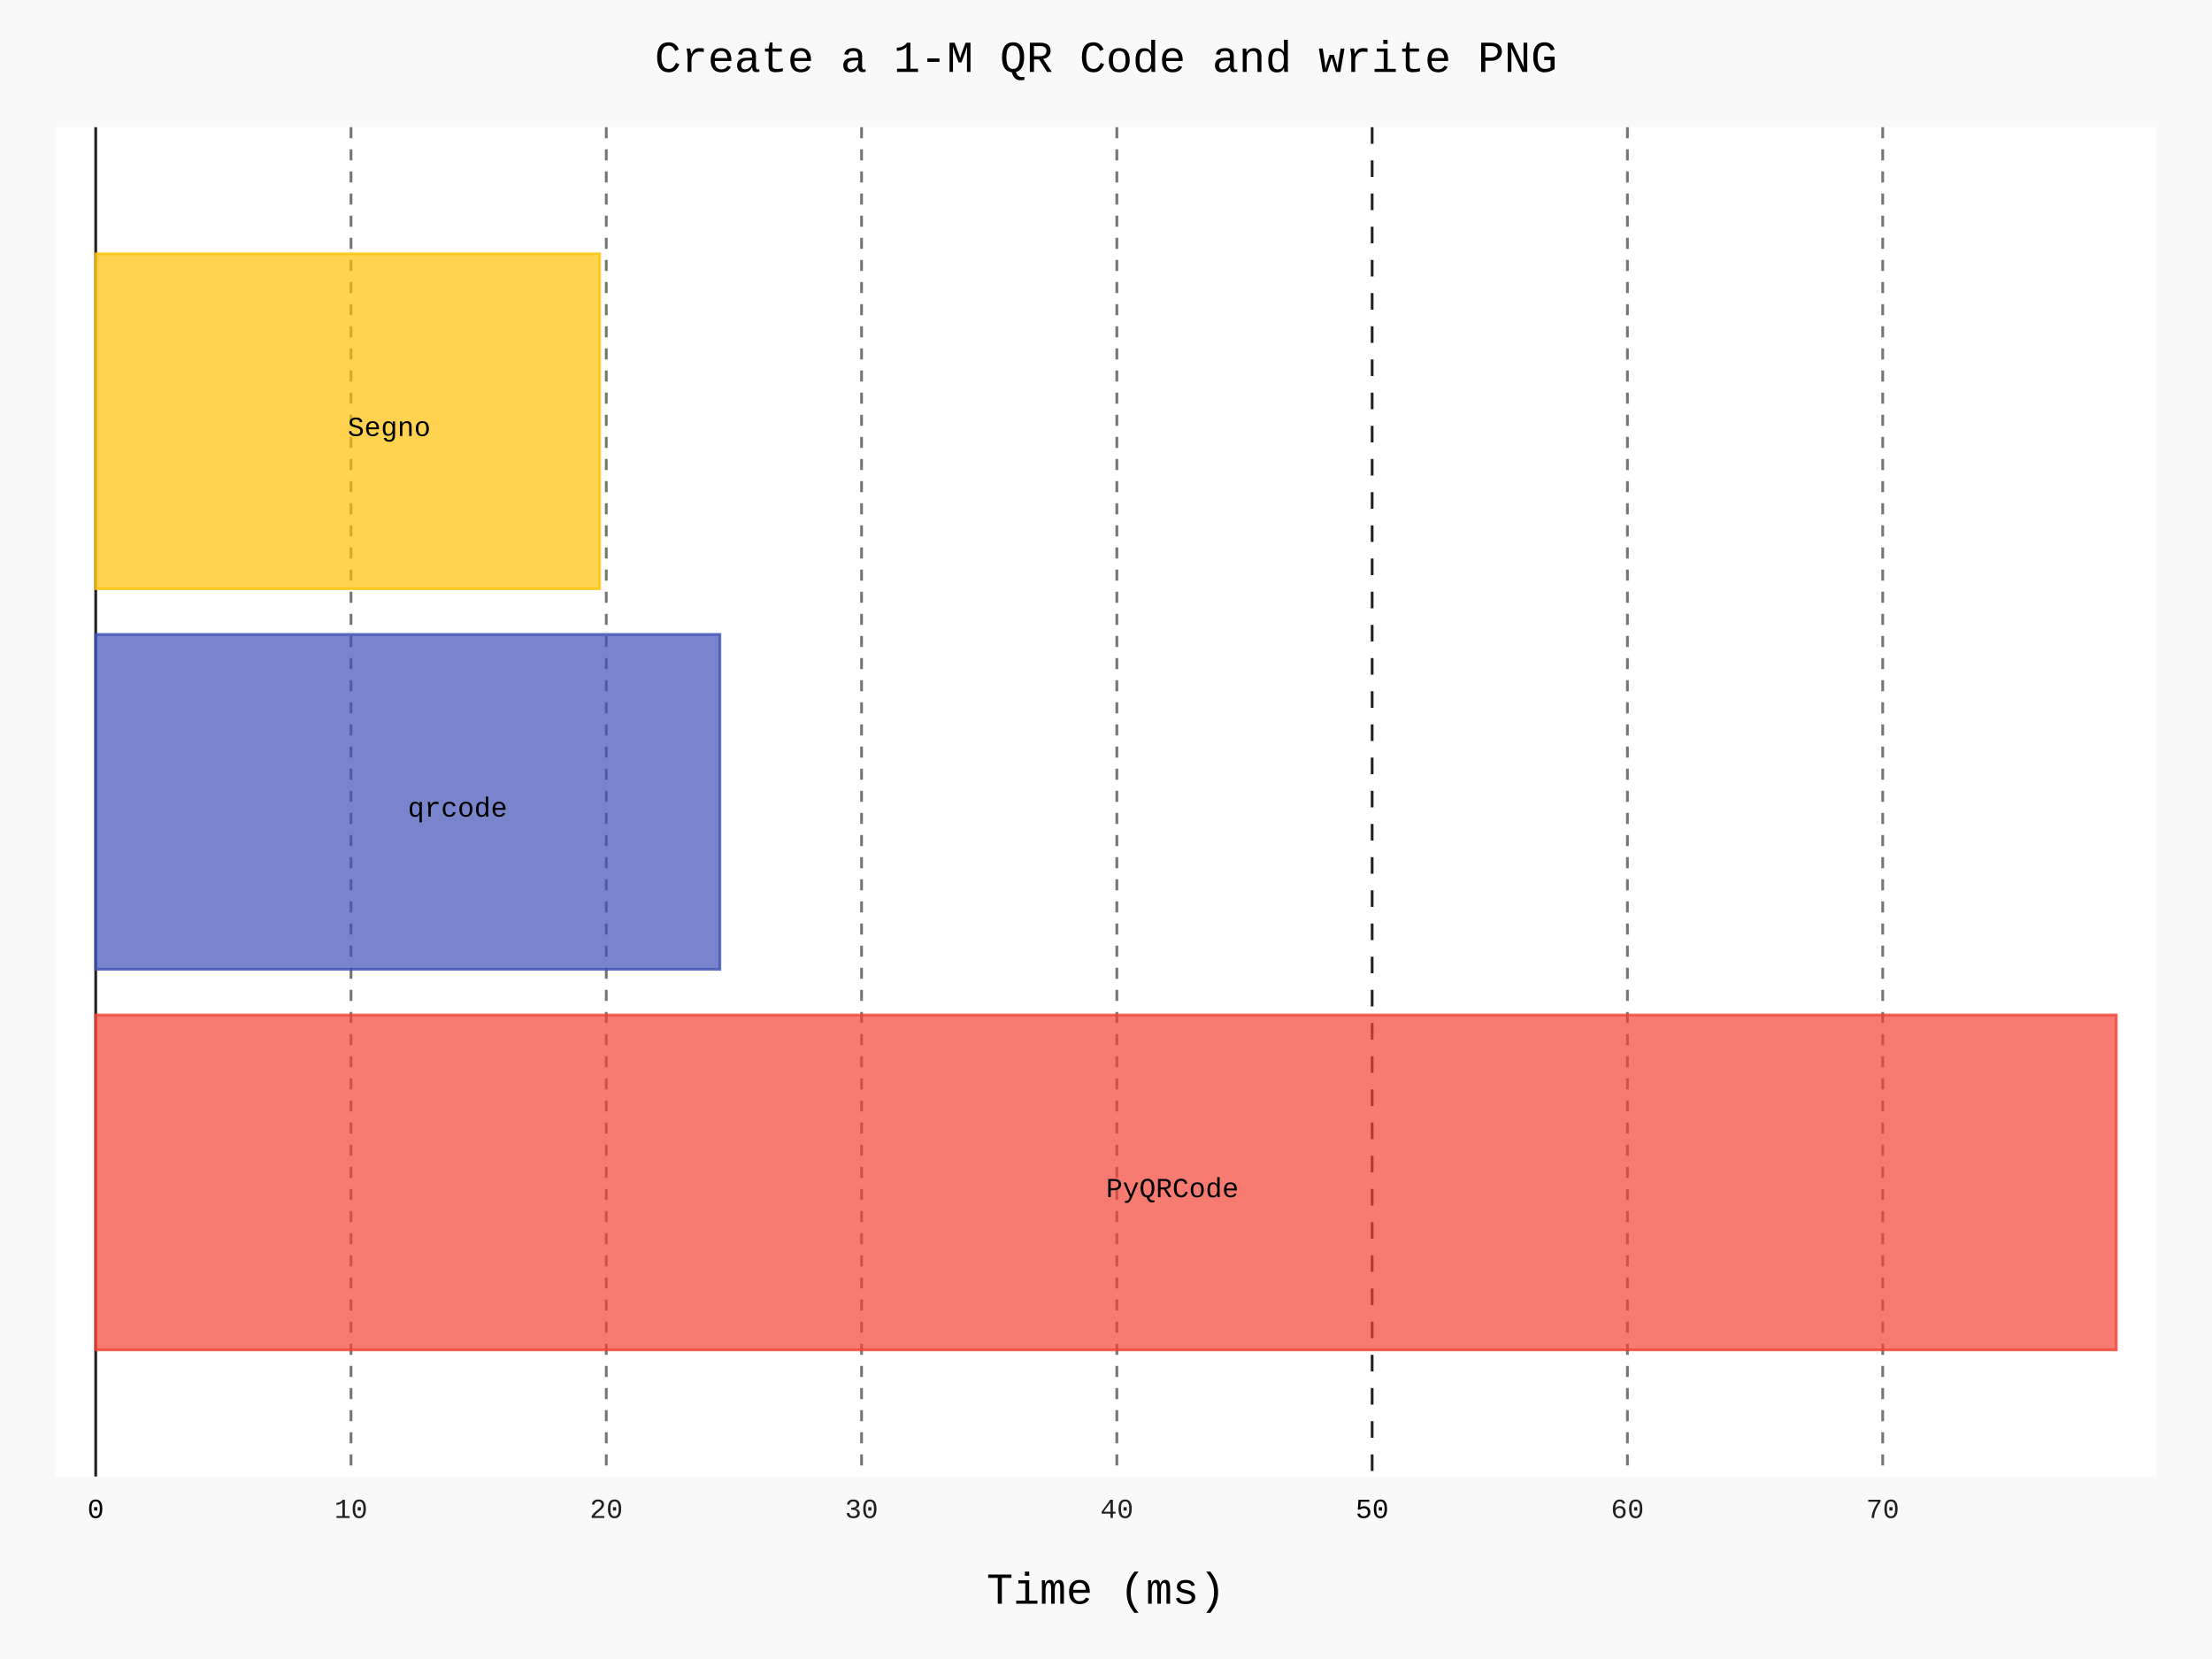
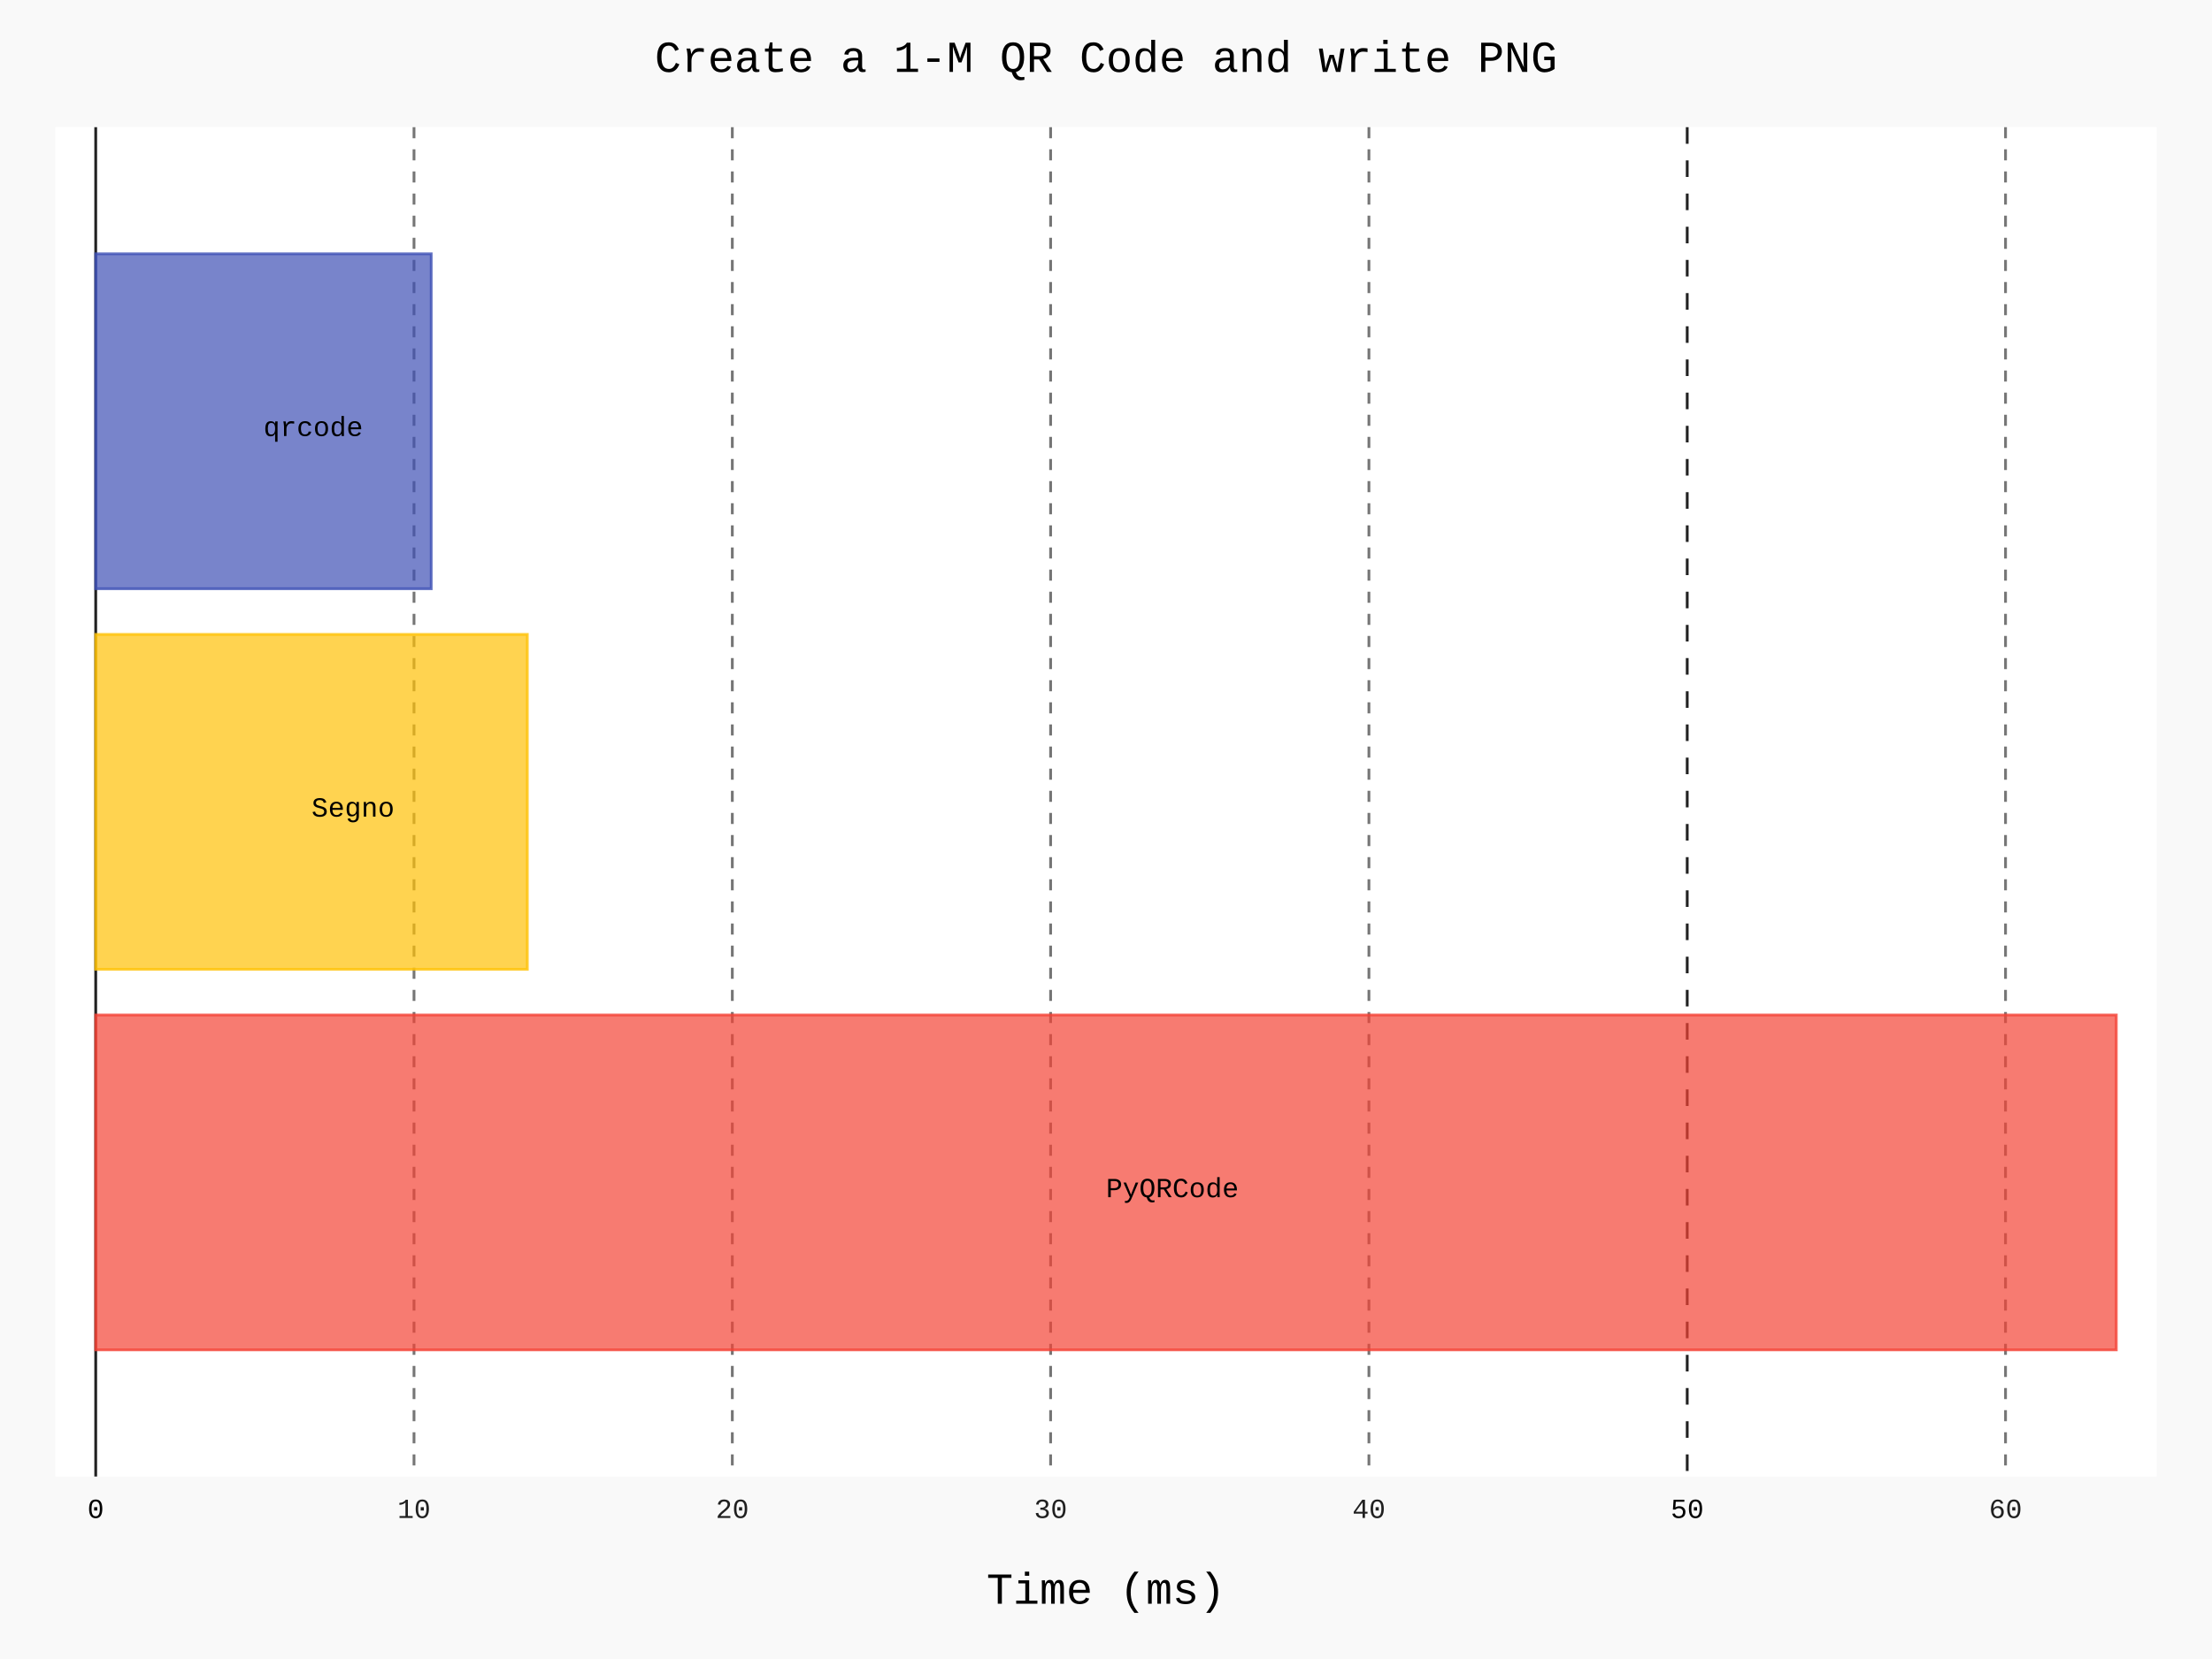
- <svg xmlns="http://www.w3.org/2000/svg" class="pygal-chart" id="chart-87f40422-59a4-4cff-a1a1-9a2aff014d95" viewBox="0 0 800 600">
+ <svg xmlns="http://www.w3.org/2000/svg" class="pygal-chart" id="chart-c91a49ad-cbb4-46b3-8c0f-64f6b9accbf8" viewBox="0 0 800 600">
  <defs>
-     <style type="text/css">#chart-87f40422-59a4-4cff-a1a1-9a2aff014d95{-webkit-user-select:none;-webkit-font-smoothing:antialiased;font-family:Consolas,"Liberation Mono",Menlo,Courier,monospace}#chart-87f40422-59a4-4cff-a1a1-9a2aff014d95 .title{font-family:Consolas,"Liberation Mono",Menlo,Courier,monospace;font-size:16px}#chart-87f40422-59a4-4cff-a1a1-9a2aff014d95 .legends .legend text{font-family:Consolas,"Liberation Mono",Menlo,Courier,monospace;font-size:14px}#chart-87f40422-59a4-4cff-a1a1-9a2aff014d95 .axis text{font-family:Consolas,"Liberation Mono",Menlo,Courier,monospace;font-size:10px}#chart-87f40422-59a4-4cff-a1a1-9a2aff014d95 .axis text.major{font-family:Consolas,"Liberation Mono",Menlo,Courier,monospace;font-size:10px}#chart-87f40422-59a4-4cff-a1a1-9a2aff014d95 .text-overlay text.value{font-family:Consolas,"Liberation Mono",Menlo,Courier,monospace;font-size:16px}#chart-87f40422-59a4-4cff-a1a1-9a2aff014d95 .text-overlay text.label{font-family:Consolas,"Liberation Mono",Menlo,Courier,monospace;font-size:10px}#chart-87f40422-59a4-4cff-a1a1-9a2aff014d95 .tooltip{font-family:Consolas,"Liberation Mono",Menlo,Courier,monospace;font-size:14px}#chart-87f40422-59a4-4cff-a1a1-9a2aff014d95 text.no_data{font-family:Consolas,"Liberation Mono",Menlo,Courier,monospace;font-size:64px}
- #chart-87f40422-59a4-4cff-a1a1-9a2aff014d95{background-color:rgba(249,249,249,1)}#chart-87f40422-59a4-4cff-a1a1-9a2aff014d95 path,#chart-87f40422-59a4-4cff-a1a1-9a2aff014d95 line,#chart-87f40422-59a4-4cff-a1a1-9a2aff014d95 rect,#chart-87f40422-59a4-4cff-a1a1-9a2aff014d95 circle{-webkit-transition:150ms;-moz-transition:150ms;transition:150ms}#chart-87f40422-59a4-4cff-a1a1-9a2aff014d95 .graph &gt; .background{fill:rgba(249,249,249,1)}#chart-87f40422-59a4-4cff-a1a1-9a2aff014d95 .plot &gt; .background{fill:rgba(255,255,255,1)}#chart-87f40422-59a4-4cff-a1a1-9a2aff014d95 .graph{fill:rgba(0,0,0,.87)}#chart-87f40422-59a4-4cff-a1a1-9a2aff014d95 text.no_data{fill:rgba(0,0,0,1)}#chart-87f40422-59a4-4cff-a1a1-9a2aff014d95 .title{fill:rgba(0,0,0,1)}#chart-87f40422-59a4-4cff-a1a1-9a2aff014d95 .legends .legend text{fill:rgba(0,0,0,.87)}#chart-87f40422-59a4-4cff-a1a1-9a2aff014d95 .legends .legend:hover text{fill:rgba(0,0,0,1)}#chart-87f40422-59a4-4cff-a1a1-9a2aff014d95 .axis .line{stroke:rgba(0,0,0,1)}#chart-87f40422-59a4-4cff-a1a1-9a2aff014d95 .axis .guide.line{stroke:rgba(0,0,0,.54)}#chart-87f40422-59a4-4cff-a1a1-9a2aff014d95 .axis .major.line{stroke:rgba(0,0,0,.87)}#chart-87f40422-59a4-4cff-a1a1-9a2aff014d95 .axis text.major{fill:rgba(0,0,0,1)}#chart-87f40422-59a4-4cff-a1a1-9a2aff014d95 .axis.y .guides:hover .guide.line,#chart-87f40422-59a4-4cff-a1a1-9a2aff014d95 .line-graph .axis.x .guides:hover .guide.line,#chart-87f40422-59a4-4cff-a1a1-9a2aff014d95 .stackedline-graph .axis.x .guides:hover .guide.line,#chart-87f40422-59a4-4cff-a1a1-9a2aff014d95 .xy-graph .axis.x .guides:hover .guide.line{stroke:rgba(0,0,0,1)}#chart-87f40422-59a4-4cff-a1a1-9a2aff014d95 .axis .guides:hover text{fill:rgba(0,0,0,1)}#chart-87f40422-59a4-4cff-a1a1-9a2aff014d95 .reactive{fill-opacity:.7;stroke-opacity:.8}#chart-87f40422-59a4-4cff-a1a1-9a2aff014d95 .ci{stroke:rgba(0,0,0,.87)}#chart-87f40422-59a4-4cff-a1a1-9a2aff014d95 .reactive.active,#chart-87f40422-59a4-4cff-a1a1-9a2aff014d95 .active .reactive{fill-opacity:.8;stroke-opacity:.9;stroke-width:4}#chart-87f40422-59a4-4cff-a1a1-9a2aff014d95 .ci .reactive.active{stroke-width:1.5}#chart-87f40422-59a4-4cff-a1a1-9a2aff014d95 .series text{fill:rgba(0,0,0,1)}#chart-87f40422-59a4-4cff-a1a1-9a2aff014d95 .tooltip rect{fill:rgba(255,255,255,1);stroke:rgba(0,0,0,1);-webkit-transition:opacity 150ms;-moz-transition:opacity 150ms;transition:opacity 150ms}#chart-87f40422-59a4-4cff-a1a1-9a2aff014d95 .tooltip .label{fill:rgba(0,0,0,.87)}#chart-87f40422-59a4-4cff-a1a1-9a2aff014d95 .tooltip .label{fill:rgba(0,0,0,.87)}#chart-87f40422-59a4-4cff-a1a1-9a2aff014d95 .tooltip .legend{font-size:.8em;fill:rgba(0,0,0,.54)}#chart-87f40422-59a4-4cff-a1a1-9a2aff014d95 .tooltip .x_label{font-size:.6em;fill:rgba(0,0,0,1)}#chart-87f40422-59a4-4cff-a1a1-9a2aff014d95 .tooltip .xlink{font-size:.5em;text-decoration:underline}#chart-87f40422-59a4-4cff-a1a1-9a2aff014d95 .tooltip .value{font-size:1.5em}#chart-87f40422-59a4-4cff-a1a1-9a2aff014d95 .bound{font-size:.5em}#chart-87f40422-59a4-4cff-a1a1-9a2aff014d95 .max-value{font-size:.75em;fill:rgba(0,0,0,.54)}#chart-87f40422-59a4-4cff-a1a1-9a2aff014d95 .map-element{fill:rgba(255,255,255,1);stroke:rgba(0,0,0,.54) !important}#chart-87f40422-59a4-4cff-a1a1-9a2aff014d95 .map-element .reactive{fill-opacity:inherit;stroke-opacity:inherit}#chart-87f40422-59a4-4cff-a1a1-9a2aff014d95 .color-0,#chart-87f40422-59a4-4cff-a1a1-9a2aff014d95 .color-0 a:visited{stroke:#F44336;fill:#F44336}#chart-87f40422-59a4-4cff-a1a1-9a2aff014d95 .color-1,#chart-87f40422-59a4-4cff-a1a1-9a2aff014d95 .color-1 a:visited{stroke:#3F51B5;fill:#3F51B5}#chart-87f40422-59a4-4cff-a1a1-9a2aff014d95 .color-2,#chart-87f40422-59a4-4cff-a1a1-9a2aff014d95 .color-2 a:visited{stroke:#009688;fill:#009688}#chart-87f40422-59a4-4cff-a1a1-9a2aff014d95 .text-overlay .color-0 text{fill:black}#chart-87f40422-59a4-4cff-a1a1-9a2aff014d95 .text-overlay .color-1 text{fill:black}#chart-87f40422-59a4-4cff-a1a1-9a2aff014d95 .text-overlay .color-2 text{fill:black}
- #chart-87f40422-59a4-4cff-a1a1-9a2aff014d95 text.no_data{text-anchor:middle}#chart-87f40422-59a4-4cff-a1a1-9a2aff014d95 .guide.line{fill:none}#chart-87f40422-59a4-4cff-a1a1-9a2aff014d95 .centered{text-anchor:middle}#chart-87f40422-59a4-4cff-a1a1-9a2aff014d95 .title{text-anchor:middle}#chart-87f40422-59a4-4cff-a1a1-9a2aff014d95 .legends .legend text{fill-opacity:1}#chart-87f40422-59a4-4cff-a1a1-9a2aff014d95 .axis.x text{text-anchor:middle}#chart-87f40422-59a4-4cff-a1a1-9a2aff014d95 .axis.x:not(.web) text[transform]{text-anchor:start}#chart-87f40422-59a4-4cff-a1a1-9a2aff014d95 .axis.x:not(.web) text[transform].backwards{text-anchor:end}#chart-87f40422-59a4-4cff-a1a1-9a2aff014d95 .axis.y text{text-anchor:end}#chart-87f40422-59a4-4cff-a1a1-9a2aff014d95 .axis.y text[transform].backwards{text-anchor:start}#chart-87f40422-59a4-4cff-a1a1-9a2aff014d95 .axis.y2 text{text-anchor:start}#chart-87f40422-59a4-4cff-a1a1-9a2aff014d95 .axis.y2 text[transform].backwards{text-anchor:end}#chart-87f40422-59a4-4cff-a1a1-9a2aff014d95 .axis .guide.line{stroke-dasharray:4,4}#chart-87f40422-59a4-4cff-a1a1-9a2aff014d95 .axis .major.guide.line{stroke-dasharray:6,6}#chart-87f40422-59a4-4cff-a1a1-9a2aff014d95 .horizontal .axis.y .guide.line,#chart-87f40422-59a4-4cff-a1a1-9a2aff014d95 .horizontal .axis.y2 .guide.line,#chart-87f40422-59a4-4cff-a1a1-9a2aff014d95 .vertical .axis.x .guide.line{opacity:0}#chart-87f40422-59a4-4cff-a1a1-9a2aff014d95 .horizontal .axis.always_show .guide.line,#chart-87f40422-59a4-4cff-a1a1-9a2aff014d95 .vertical .axis.always_show .guide.line{opacity:1 !important}#chart-87f40422-59a4-4cff-a1a1-9a2aff014d95 .axis.y .guides:hover .guide.line,#chart-87f40422-59a4-4cff-a1a1-9a2aff014d95 .axis.y2 .guides:hover .guide.line,#chart-87f40422-59a4-4cff-a1a1-9a2aff014d95 .axis.x .guides:hover .guide.line{opacity:1}#chart-87f40422-59a4-4cff-a1a1-9a2aff014d95 .axis .guides:hover text{opacity:1}#chart-87f40422-59a4-4cff-a1a1-9a2aff014d95 .nofill{fill:none}#chart-87f40422-59a4-4cff-a1a1-9a2aff014d95 .subtle-fill{fill-opacity:.2}#chart-87f40422-59a4-4cff-a1a1-9a2aff014d95 .dot{stroke-width:1px;fill-opacity:1}#chart-87f40422-59a4-4cff-a1a1-9a2aff014d95 .dot.active{stroke-width:5px}#chart-87f40422-59a4-4cff-a1a1-9a2aff014d95 .dot.negative{fill:transparent}#chart-87f40422-59a4-4cff-a1a1-9a2aff014d95 text,#chart-87f40422-59a4-4cff-a1a1-9a2aff014d95 tspan{stroke:none !important}#chart-87f40422-59a4-4cff-a1a1-9a2aff014d95 .series text.active{opacity:1}#chart-87f40422-59a4-4cff-a1a1-9a2aff014d95 .tooltip rect{fill-opacity:.95;stroke-width:.5}#chart-87f40422-59a4-4cff-a1a1-9a2aff014d95 .tooltip text{fill-opacity:1}#chart-87f40422-59a4-4cff-a1a1-9a2aff014d95 .showable{visibility:hidden}#chart-87f40422-59a4-4cff-a1a1-9a2aff014d95 .showable.shown{visibility:visible}#chart-87f40422-59a4-4cff-a1a1-9a2aff014d95 .gauge-background{fill:rgba(229,229,229,1);stroke:none}#chart-87f40422-59a4-4cff-a1a1-9a2aff014d95 .bg-lines{stroke:rgba(249,249,249,1);stroke-width:2px}</style>
+     <style type="text/css">#chart-c91a49ad-cbb4-46b3-8c0f-64f6b9accbf8{-webkit-user-select:none;-webkit-font-smoothing:antialiased;font-family:Consolas,"Liberation Mono",Menlo,Courier,monospace}#chart-c91a49ad-cbb4-46b3-8c0f-64f6b9accbf8 .title{font-family:Consolas,"Liberation Mono",Menlo,Courier,monospace;font-size:16px}#chart-c91a49ad-cbb4-46b3-8c0f-64f6b9accbf8 .legends .legend text{font-family:Consolas,"Liberation Mono",Menlo,Courier,monospace;font-size:14px}#chart-c91a49ad-cbb4-46b3-8c0f-64f6b9accbf8 .axis text{font-family:Consolas,"Liberation Mono",Menlo,Courier,monospace;font-size:10px}#chart-c91a49ad-cbb4-46b3-8c0f-64f6b9accbf8 .axis text.major{font-family:Consolas,"Liberation Mono",Menlo,Courier,monospace;font-size:10px}#chart-c91a49ad-cbb4-46b3-8c0f-64f6b9accbf8 .text-overlay text.value{font-family:Consolas,"Liberation Mono",Menlo,Courier,monospace;font-size:16px}#chart-c91a49ad-cbb4-46b3-8c0f-64f6b9accbf8 .text-overlay text.label{font-family:Consolas,"Liberation Mono",Menlo,Courier,monospace;font-size:10px}#chart-c91a49ad-cbb4-46b3-8c0f-64f6b9accbf8 .tooltip{font-family:Consolas,"Liberation Mono",Menlo,Courier,monospace;font-size:14px}#chart-c91a49ad-cbb4-46b3-8c0f-64f6b9accbf8 text.no_data{font-family:Consolas,"Liberation Mono",Menlo,Courier,monospace;font-size:64px}
+ #chart-c91a49ad-cbb4-46b3-8c0f-64f6b9accbf8{background-color:rgba(249,249,249,1)}#chart-c91a49ad-cbb4-46b3-8c0f-64f6b9accbf8 path,#chart-c91a49ad-cbb4-46b3-8c0f-64f6b9accbf8 line,#chart-c91a49ad-cbb4-46b3-8c0f-64f6b9accbf8 rect,#chart-c91a49ad-cbb4-46b3-8c0f-64f6b9accbf8 circle{-webkit-transition:150ms;-moz-transition:150ms;transition:150ms}#chart-c91a49ad-cbb4-46b3-8c0f-64f6b9accbf8 .graph &gt; .background{fill:rgba(249,249,249,1)}#chart-c91a49ad-cbb4-46b3-8c0f-64f6b9accbf8 .plot &gt; .background{fill:rgba(255,255,255,1)}#chart-c91a49ad-cbb4-46b3-8c0f-64f6b9accbf8 .graph{fill:rgba(0,0,0,.87)}#chart-c91a49ad-cbb4-46b3-8c0f-64f6b9accbf8 text.no_data{fill:rgba(0,0,0,1)}#chart-c91a49ad-cbb4-46b3-8c0f-64f6b9accbf8 .title{fill:rgba(0,0,0,1)}#chart-c91a49ad-cbb4-46b3-8c0f-64f6b9accbf8 .legends .legend text{fill:rgba(0,0,0,.87)}#chart-c91a49ad-cbb4-46b3-8c0f-64f6b9accbf8 .legends .legend:hover text{fill:rgba(0,0,0,1)}#chart-c91a49ad-cbb4-46b3-8c0f-64f6b9accbf8 .axis .line{stroke:rgba(0,0,0,1)}#chart-c91a49ad-cbb4-46b3-8c0f-64f6b9accbf8 .axis .guide.line{stroke:rgba(0,0,0,.54)}#chart-c91a49ad-cbb4-46b3-8c0f-64f6b9accbf8 .axis .major.line{stroke:rgba(0,0,0,.87)}#chart-c91a49ad-cbb4-46b3-8c0f-64f6b9accbf8 .axis text.major{fill:rgba(0,0,0,1)}#chart-c91a49ad-cbb4-46b3-8c0f-64f6b9accbf8 .axis.y .guides:hover .guide.line,#chart-c91a49ad-cbb4-46b3-8c0f-64f6b9accbf8 .line-graph .axis.x .guides:hover .guide.line,#chart-c91a49ad-cbb4-46b3-8c0f-64f6b9accbf8 .stackedline-graph .axis.x .guides:hover .guide.line,#chart-c91a49ad-cbb4-46b3-8c0f-64f6b9accbf8 .xy-graph .axis.x .guides:hover .guide.line{stroke:rgba(0,0,0,1)}#chart-c91a49ad-cbb4-46b3-8c0f-64f6b9accbf8 .axis .guides:hover text{fill:rgba(0,0,0,1)}#chart-c91a49ad-cbb4-46b3-8c0f-64f6b9accbf8 .reactive{fill-opacity:.7;stroke-opacity:.8}#chart-c91a49ad-cbb4-46b3-8c0f-64f6b9accbf8 .ci{stroke:rgba(0,0,0,.87)}#chart-c91a49ad-cbb4-46b3-8c0f-64f6b9accbf8 .reactive.active,#chart-c91a49ad-cbb4-46b3-8c0f-64f6b9accbf8 .active .reactive{fill-opacity:.8;stroke-opacity:.9;stroke-width:4}#chart-c91a49ad-cbb4-46b3-8c0f-64f6b9accbf8 .ci .reactive.active{stroke-width:1.5}#chart-c91a49ad-cbb4-46b3-8c0f-64f6b9accbf8 .series text{fill:rgba(0,0,0,1)}#chart-c91a49ad-cbb4-46b3-8c0f-64f6b9accbf8 .tooltip rect{fill:rgba(255,255,255,1);stroke:rgba(0,0,0,1);-webkit-transition:opacity 150ms;-moz-transition:opacity 150ms;transition:opacity 150ms}#chart-c91a49ad-cbb4-46b3-8c0f-64f6b9accbf8 .tooltip .label{fill:rgba(0,0,0,.87)}#chart-c91a49ad-cbb4-46b3-8c0f-64f6b9accbf8 .tooltip .label{fill:rgba(0,0,0,.87)}#chart-c91a49ad-cbb4-46b3-8c0f-64f6b9accbf8 .tooltip .legend{font-size:.8em;fill:rgba(0,0,0,.54)}#chart-c91a49ad-cbb4-46b3-8c0f-64f6b9accbf8 .tooltip .x_label{font-size:.6em;fill:rgba(0,0,0,1)}#chart-c91a49ad-cbb4-46b3-8c0f-64f6b9accbf8 .tooltip .xlink{font-size:.5em;text-decoration:underline}#chart-c91a49ad-cbb4-46b3-8c0f-64f6b9accbf8 .tooltip .value{font-size:1.5em}#chart-c91a49ad-cbb4-46b3-8c0f-64f6b9accbf8 .bound{font-size:.5em}#chart-c91a49ad-cbb4-46b3-8c0f-64f6b9accbf8 .max-value{font-size:.75em;fill:rgba(0,0,0,.54)}#chart-c91a49ad-cbb4-46b3-8c0f-64f6b9accbf8 .map-element{fill:rgba(255,255,255,1);stroke:rgba(0,0,0,.54) !important}#chart-c91a49ad-cbb4-46b3-8c0f-64f6b9accbf8 .map-element .reactive{fill-opacity:inherit;stroke-opacity:inherit}#chart-c91a49ad-cbb4-46b3-8c0f-64f6b9accbf8 .color-0,#chart-c91a49ad-cbb4-46b3-8c0f-64f6b9accbf8 .color-0 a:visited{stroke:#F44336;fill:#F44336}#chart-c91a49ad-cbb4-46b3-8c0f-64f6b9accbf8 .color-1,#chart-c91a49ad-cbb4-46b3-8c0f-64f6b9accbf8 .color-1 a:visited{stroke:#3F51B5;fill:#3F51B5}#chart-c91a49ad-cbb4-46b3-8c0f-64f6b9accbf8 .color-2,#chart-c91a49ad-cbb4-46b3-8c0f-64f6b9accbf8 .color-2 a:visited{stroke:#009688;fill:#009688}#chart-c91a49ad-cbb4-46b3-8c0f-64f6b9accbf8 .text-overlay .color-0 text{fill:black}#chart-c91a49ad-cbb4-46b3-8c0f-64f6b9accbf8 .text-overlay .color-1 text{fill:black}#chart-c91a49ad-cbb4-46b3-8c0f-64f6b9accbf8 .text-overlay .color-2 text{fill:black}
+ #chart-c91a49ad-cbb4-46b3-8c0f-64f6b9accbf8 text.no_data{text-anchor:middle}#chart-c91a49ad-cbb4-46b3-8c0f-64f6b9accbf8 .guide.line{fill:none}#chart-c91a49ad-cbb4-46b3-8c0f-64f6b9accbf8 .centered{text-anchor:middle}#chart-c91a49ad-cbb4-46b3-8c0f-64f6b9accbf8 .title{text-anchor:middle}#chart-c91a49ad-cbb4-46b3-8c0f-64f6b9accbf8 .legends .legend text{fill-opacity:1}#chart-c91a49ad-cbb4-46b3-8c0f-64f6b9accbf8 .axis.x text{text-anchor:middle}#chart-c91a49ad-cbb4-46b3-8c0f-64f6b9accbf8 .axis.x:not(.web) text[transform]{text-anchor:start}#chart-c91a49ad-cbb4-46b3-8c0f-64f6b9accbf8 .axis.x:not(.web) text[transform].backwards{text-anchor:end}#chart-c91a49ad-cbb4-46b3-8c0f-64f6b9accbf8 .axis.y text{text-anchor:end}#chart-c91a49ad-cbb4-46b3-8c0f-64f6b9accbf8 .axis.y text[transform].backwards{text-anchor:start}#chart-c91a49ad-cbb4-46b3-8c0f-64f6b9accbf8 .axis.y2 text{text-anchor:start}#chart-c91a49ad-cbb4-46b3-8c0f-64f6b9accbf8 .axis.y2 text[transform].backwards{text-anchor:end}#chart-c91a49ad-cbb4-46b3-8c0f-64f6b9accbf8 .axis .guide.line{stroke-dasharray:4,4}#chart-c91a49ad-cbb4-46b3-8c0f-64f6b9accbf8 .axis .major.guide.line{stroke-dasharray:6,6}#chart-c91a49ad-cbb4-46b3-8c0f-64f6b9accbf8 .horizontal .axis.y .guide.line,#chart-c91a49ad-cbb4-46b3-8c0f-64f6b9accbf8 .horizontal .axis.y2 .guide.line,#chart-c91a49ad-cbb4-46b3-8c0f-64f6b9accbf8 .vertical .axis.x .guide.line{opacity:0}#chart-c91a49ad-cbb4-46b3-8c0f-64f6b9accbf8 .horizontal .axis.always_show .guide.line,#chart-c91a49ad-cbb4-46b3-8c0f-64f6b9accbf8 .vertical .axis.always_show .guide.line{opacity:1 !important}#chart-c91a49ad-cbb4-46b3-8c0f-64f6b9accbf8 .axis.y .guides:hover .guide.line,#chart-c91a49ad-cbb4-46b3-8c0f-64f6b9accbf8 .axis.y2 .guides:hover .guide.line,#chart-c91a49ad-cbb4-46b3-8c0f-64f6b9accbf8 .axis.x .guides:hover .guide.line{opacity:1}#chart-c91a49ad-cbb4-46b3-8c0f-64f6b9accbf8 .axis .guides:hover text{opacity:1}#chart-c91a49ad-cbb4-46b3-8c0f-64f6b9accbf8 .nofill{fill:none}#chart-c91a49ad-cbb4-46b3-8c0f-64f6b9accbf8 .subtle-fill{fill-opacity:.2}#chart-c91a49ad-cbb4-46b3-8c0f-64f6b9accbf8 .dot{stroke-width:1px;fill-opacity:1}#chart-c91a49ad-cbb4-46b3-8c0f-64f6b9accbf8 .dot.active{stroke-width:5px}#chart-c91a49ad-cbb4-46b3-8c0f-64f6b9accbf8 .dot.negative{fill:transparent}#chart-c91a49ad-cbb4-46b3-8c0f-64f6b9accbf8 text,#chart-c91a49ad-cbb4-46b3-8c0f-64f6b9accbf8 tspan{stroke:none !important}#chart-c91a49ad-cbb4-46b3-8c0f-64f6b9accbf8 .series text.active{opacity:1}#chart-c91a49ad-cbb4-46b3-8c0f-64f6b9accbf8 .tooltip rect{fill-opacity:.95;stroke-width:.5}#chart-c91a49ad-cbb4-46b3-8c0f-64f6b9accbf8 .tooltip text{fill-opacity:1}#chart-c91a49ad-cbb4-46b3-8c0f-64f6b9accbf8 .showable{visibility:hidden}#chart-c91a49ad-cbb4-46b3-8c0f-64f6b9accbf8 .showable.shown{visibility:visible}#chart-c91a49ad-cbb4-46b3-8c0f-64f6b9accbf8 .gauge-background{fill:rgba(229,229,229,1);stroke:none}#chart-c91a49ad-cbb4-46b3-8c0f-64f6b9accbf8 .bg-lines{stroke:rgba(249,249,249,1);stroke-width:2px}</style>
  </defs>
  <g class="graph horizontalbar-graph horizontal">
    <rect class="background" height="600" width="800" x="0" y="0" />
    <g class="plot" transform="translate(20, 46)">
      <rect class="background" height="488" width="760" x="0" y="0" />
      <g class="axis x always_show">
        <g class="guides">
          <path class="axis major line" d="M14.615 0 v488" />
          <text class="major" x="14.615" y="503.0">0</text>
        </g>
        <g class="guides">
-           <path class="guide line" d="M106.943 0 v488" />
-           <text class="" x="106.943" y="503.0">10</text>
+           <path class="guide line" d="M129.733 0 v488" />
+           <text class="" x="129.733" y="503.0">10</text>
        </g>
        <g class="guides">
-           <path class="guide line" d="M199.27 0 v488" />
-           <text class="" x="199.27" y="503.0">20</text>
+           <path class="guide line" d="M244.851 0 v488" />
+           <text class="" x="244.851" y="503.0">20</text>
        </g>
        <g class="guides">
-           <path class="guide line" d="M291.597 0 v488" />
-           <text class="" x="291.597" y="503.0">30</text>
+           <path class="guide line" d="M359.969 0 v488" />
+           <text class="" x="359.969" y="503.0">30</text>
        </g>
        <g class="guides">
-           <path class="guide line" d="M383.924 0 v488" />
-           <text class="" x="383.924" y="503.0">40</text>
+           <path class="guide line" d="M475.087 0 v488" />
+           <text class="" x="475.087" y="503.0">40</text>
        </g>
        <g class="guides">
-           <path class="major guide line" d="M476.251 0 v488" />
-           <text class="major" x="476.251" y="503.0">50</text>
+           <path class="major guide line" d="M590.206 0 v488" />
+           <text class="major" x="590.206" y="503.0">50</text>
        </g>
        <g class="guides">
-           <path class="guide line" d="M568.578 0 v488" />
-           <text class="" x="568.578" y="503.0">60</text>
-         </g>
-         <g class="guides">
-           <path class="guide line" d="M660.905 0 v488" />
-           <text class="" x="660.905" y="503.0">70</text>
+           <path class="guide line" d="M705.324 0 v488" />
+           <text class="" x="705.324" y="503.0">60</text>
        </g>
      </g>
      <g class="series serie-2 color-2">
        <g class="bars">
          <g class="bar" style="fill: #F44336; stroke: #F44336">
            <rect class="rect reactive tooltip-trigger" height="121.124" rx="0" ry="0" width="730.769" x="14.615" y="321.079" />
          </g>
        </g>
      </g>
      <g class="series serie-1 color-1">
        <g class="bars">
-           <g class="bar" style="fill: #3F51B5; stroke: #3F51B5">
-             <rect class="rect reactive tooltip-trigger" height="121.124" rx="0" ry="0" width="225.74" x="14.615" y="183.438" />
+           <g class="bar" style="fill: #FFC107; stroke: #FFC107">
+             <rect class="rect reactive tooltip-trigger" height="121.124" rx="0" ry="0" width="156.1" x="14.615" y="183.438" />
          </g>
        </g>
      </g>
      <g class="series serie-0 color-0">
        <g class="bars">
-           <g class="bar" style="fill: #FFC107; stroke: #FFC107">
-             <rect class="rect reactive tooltip-trigger" height="121.124" rx="0" ry="0" width="182.254" x="14.615" y="45.797" />
+           <g class="bar" style="fill: #3F51B5; stroke: #3F51B5">
+             <rect class="rect reactive tooltip-trigger" height="121.124" rx="0" ry="0" width="121.334" x="14.615" y="45.797" />
          </g>
        </g>
      </g>
    </g>
    <g class="titles">
      <text class="title plot_title" x="400.0" y="26">Create a 1-M QR Code and write PNG</text>
      <text class="title" x="400.0" y="580">Time (ms)</text>
    </g>
    <g class="plot overlay" transform="translate(20, 46)">
      <g class="series serie-2 color-2" />
      <g class="series serie-1 color-1" />
      <g class="series serie-0 color-0" />
    </g>
    <g class="plot text-overlay" transform="translate(20, 46)">
      <g class="series serie-2 color-2">
        <text class="label" x="380.0" y="386.974">PyQRCode</text>
      </g>
      <g class="series serie-1 color-1">
-         <text class="label" x="127.485" y="249.333">qrcode</text>
+         <text class="label" x="92.665" y="249.333">Segno</text>
      </g>
      <g class="series serie-0 color-0">
-         <text class="label" x="105.742" y="111.692">Segno</text>
+         <text class="label" x="75.283" y="111.692">qrcode</text>
      </g>
    </g>
    <g class="plot tooltip-overlay" transform="translate(20, 46)">
      <g class="tooltip" style="opacity: 0" transform="translate(0 0)">
        <rect class="tooltip-box" height="0" rx="0" ry="0" width="0" />
        <g class="text" />
      </g>
    </g>
  </g>
</svg>
